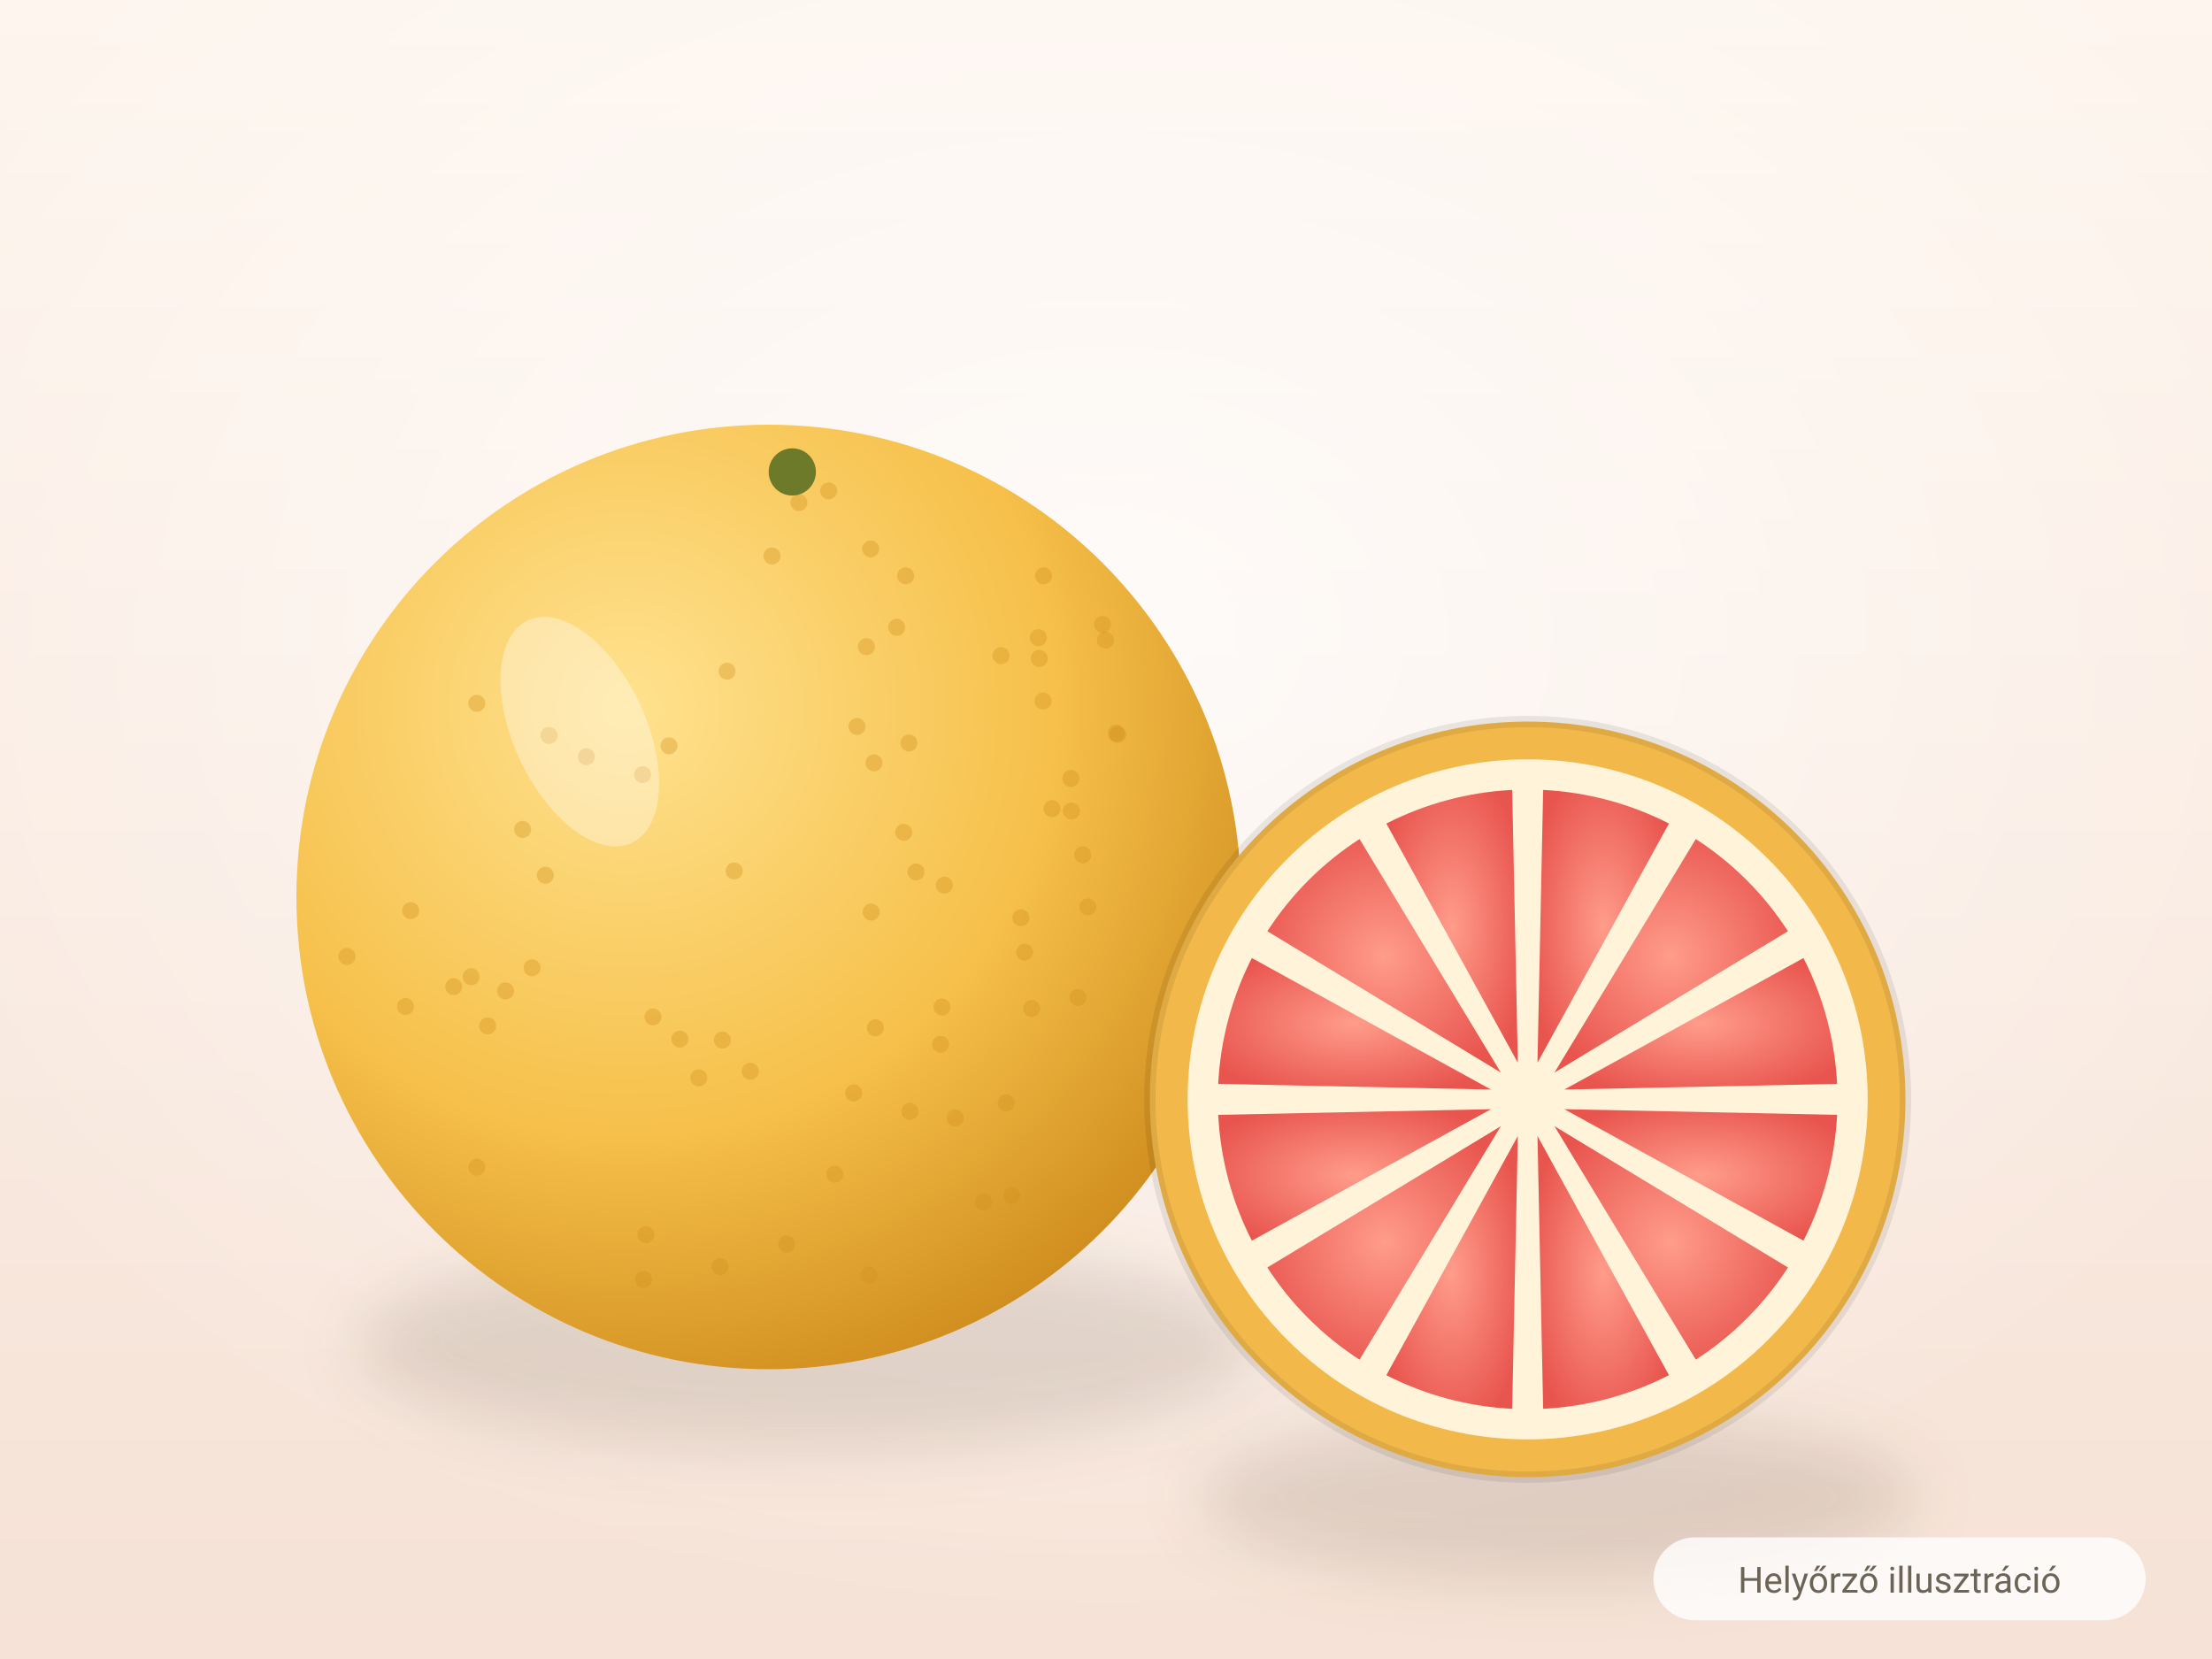
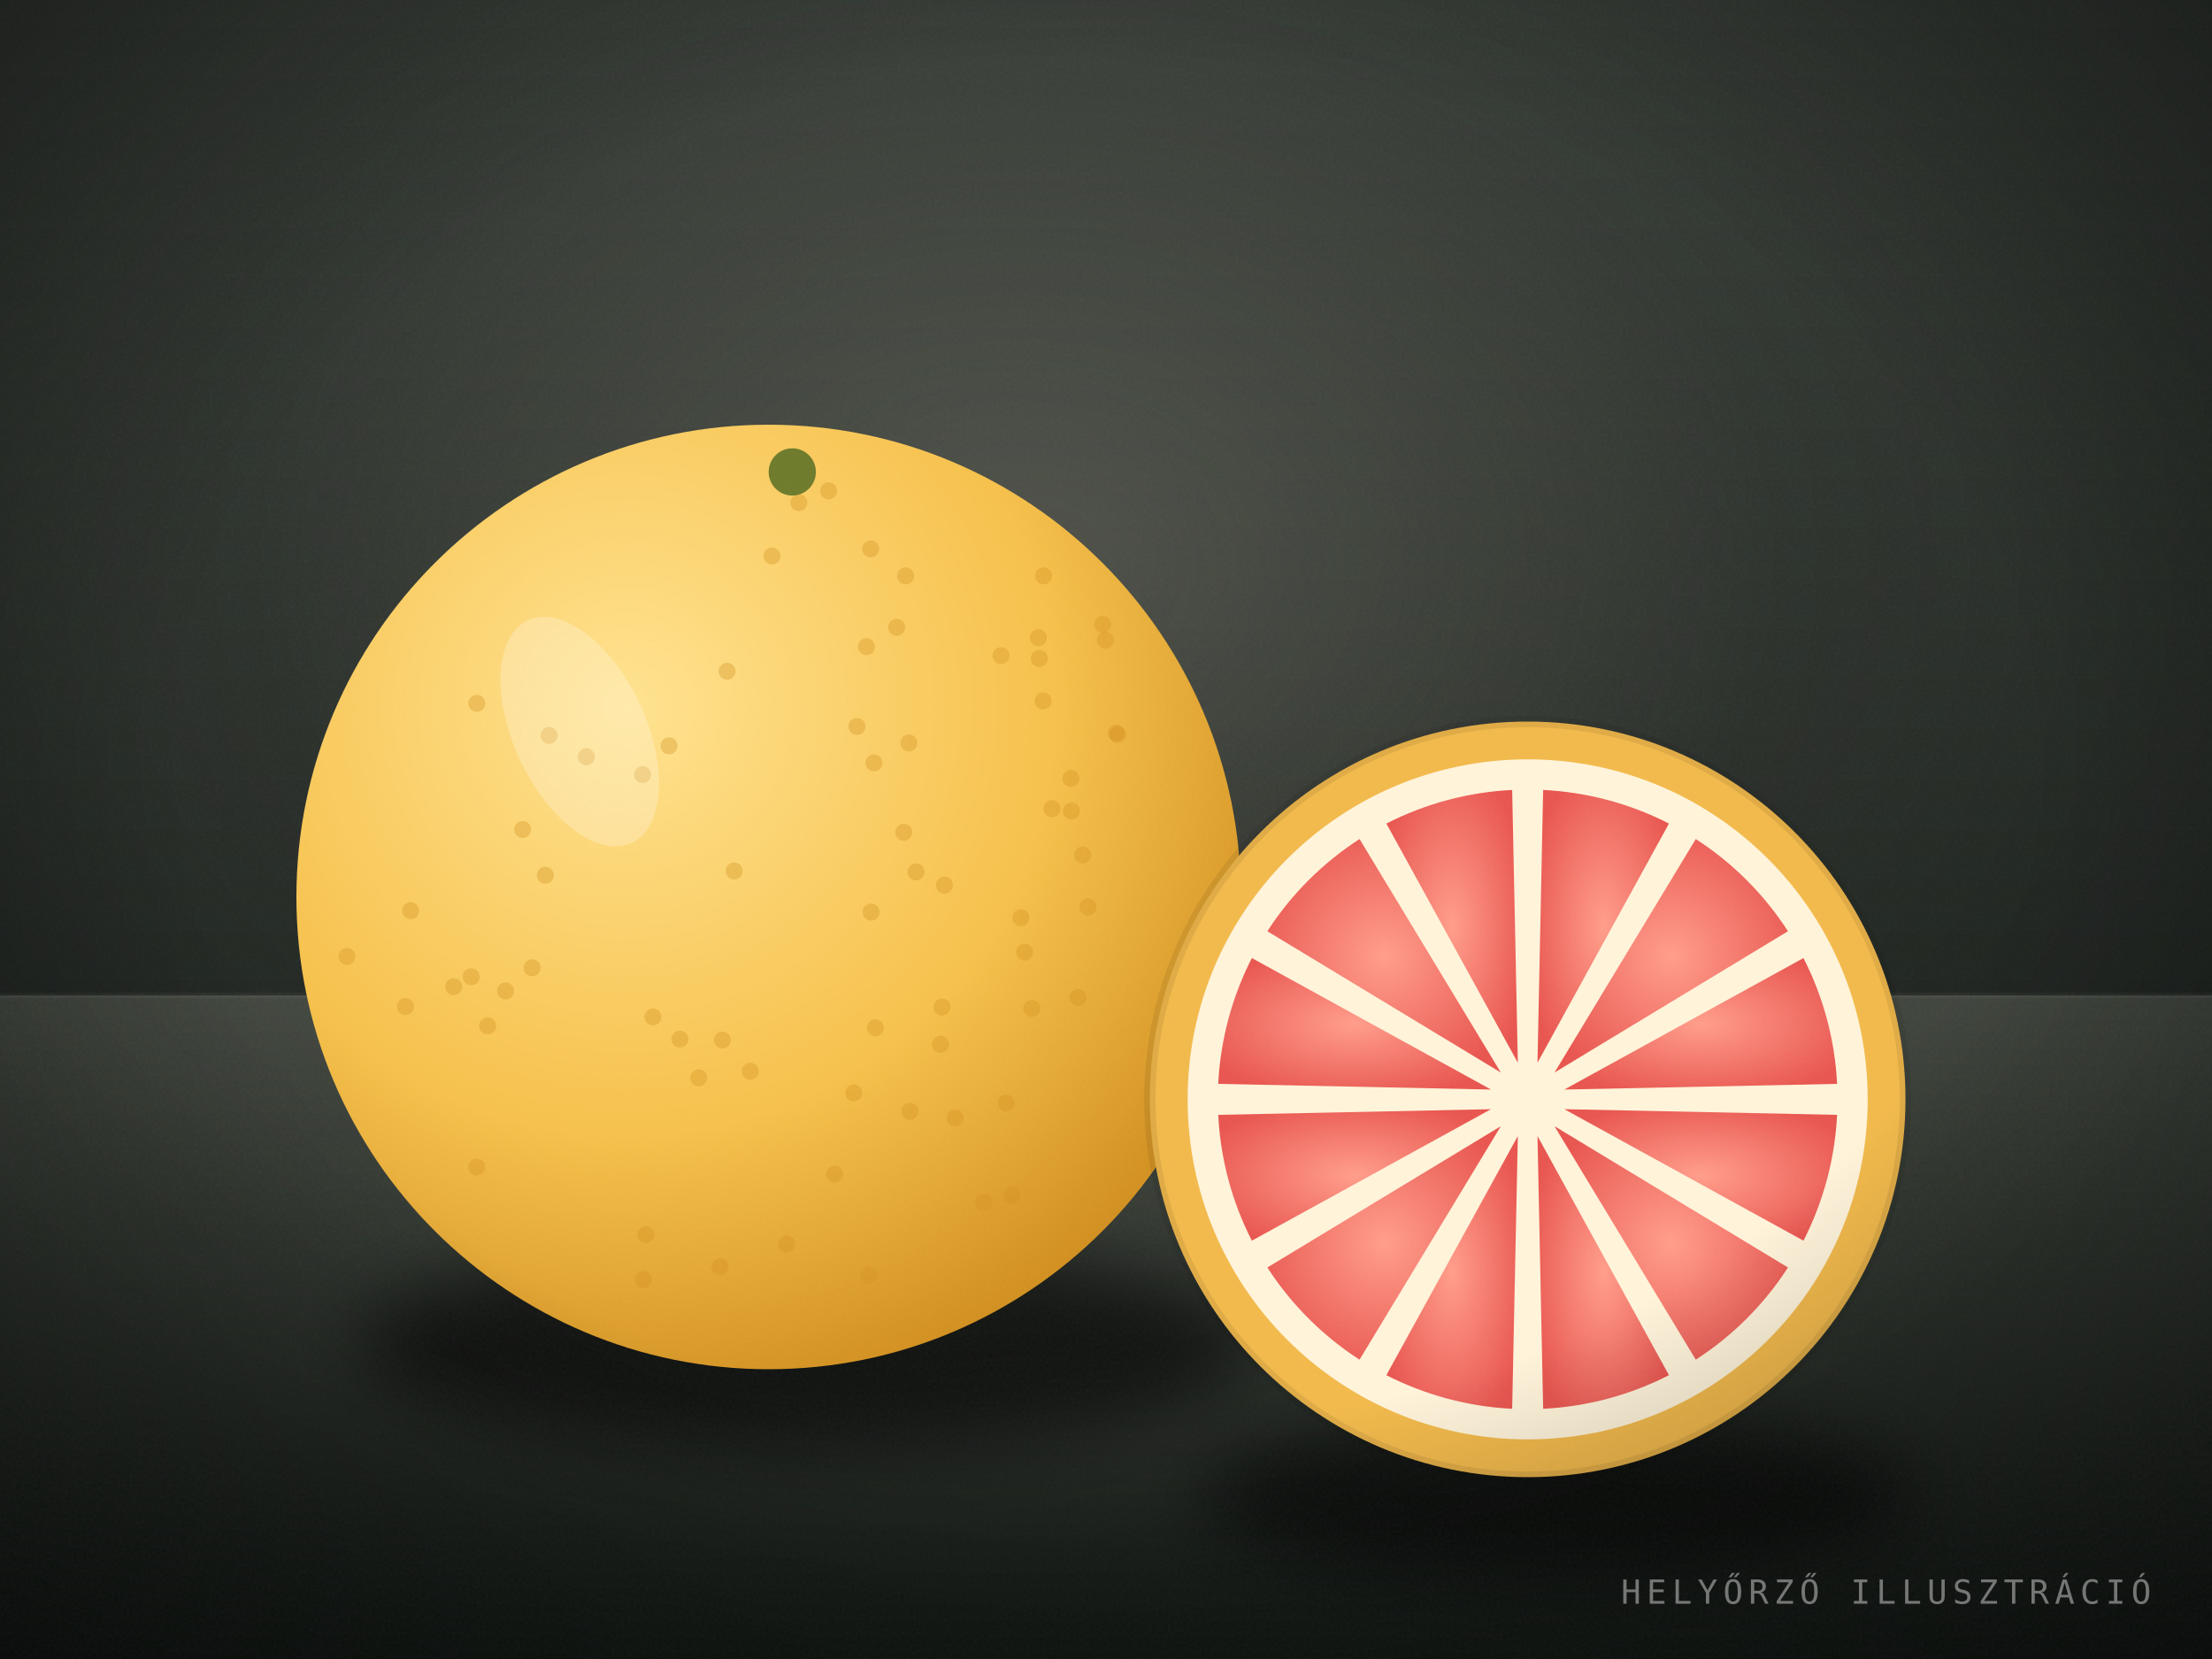
<svg xmlns="http://www.w3.org/2000/svg" viewBox="0 0 800 600" width="800" height="600" role="img">
  <defs>
    <linearGradient id="bg" x1="0" y1="0" x2="0" y2="1">
-       <stop offset="0" stop-color="#FDF5EE" />
-       <stop offset="1" stop-color="#F6E2D6" />
+       <stop offset="0" stop-color="#2d332e" />
+       <stop offset="1" stop-color="#0d120f" />
    </linearGradient>
-     <radialGradient id="glow" cx="50%" cy="38%" r="60%">
-       <stop offset="0" stop-color="#fff" stop-opacity="0.75" />
-       <stop offset="1" stop-color="#fff" stop-opacity="0" />
+     <linearGradient id="floor" x1="0" y1="0" x2="0" y2="1">
+       <stop offset="0" stop-color="#3b4039" />
+       <stop offset="1" stop-color="#101612" />
+     </linearGradient>
+     <radialGradient id="spot" cx="46%" cy="34%" r="62%">
+       <stop offset="0" stop-color="#fff6df" stop-opacity="0.2" />
+       <stop offset="0.55" stop-color="#fff6df" stop-opacity="0.05" />
+       <stop offset="1" stop-color="#fff6df" stop-opacity="0" />
+     </radialGradient>
+     <radialGradient id="vig" cx="50%" cy="45%" r="75%">
+       <stop offset="0.55" stop-color="#000" stop-opacity="0" />
+       <stop offset="1" stop-color="#000" stop-opacity="0.55" />
    </radialGradient>
    <filter id="soft" x="-50%" y="-50%" width="200%" height="200%">
-       <feGaussianBlur stdDeviation="9" />
+       <feGaussianBlur stdDeviation="10" />
+     </filter>
+     <filter id="grain">
+       <feTurbulence type="fractalNoise" baseFrequency="0.9" numOctaves="2" stitchTiles="stitch" />
+       <feColorMatrix values="0 0 0 0 1  0 0 0 0 1  0 0 0 0 1  0 0 0 0.5 0" />
    </filter>
    <radialGradient id="ct1" cx="35%" cy="30%" r="75%">
      <stop offset="0" stop-color="#FFE28F" />
      <stop offset="0.6" stop-color="#F6C04A" />
      <stop offset="1" stop-color="#D08E1E" />
    </radialGradient>
    <radialGradient id="ch2" cx="50%" cy="50%" r="60%">
      <stop offset="0" stop-color="#FF9C8A" />
      <stop offset="1" stop-color="#E8544E" />
    </radialGradient>
  </defs>
  <rect width="800" height="600" fill="url(#bg)" />
-   <rect width="800" height="600" fill="url(#glow)" />
+   <rect y="360" width="800" height="240" fill="url(#floor)" />
+   <rect y="359" width="800" height="2" fill="#ffffff" opacity="0.04" />
+   <rect width="800" height="600" fill="url(#spot)" />
  <g transform="translate(400 300) scale(1.22) translate(-400 -300)">
-     <ellipse cx="311.2" cy="453" rx="133" ry="30.8" fill="#3b2f1e" opacity="0.13" filter="url(#soft)" />
+     <ellipse cx="311.2" cy="453" rx="133" ry="30.8" fill="#000" opacity="0.6" filter="url(#soft)" />
    <g transform="translate(300 320) rotate(0) scale(140)">
      <ellipse rx="1" ry="1" fill="url(#ct1)" />
      <circle cx="0.038" cy="0.735" r="0.018" fill="#D08E1E" opacity="0.35" />
      <circle cx="0.367" cy="0.233" r="0.018" fill="#D08E1E" opacity="0.35" />
      <circle cx="-0.618" cy="0.572" r="0.018" fill="#D08E1E" opacity="0.35" />
      <circle cx="0.207" cy="-0.53" r="0.018" fill="#D08E1E" opacity="0.35" />
      <circle cx="0.395" cy="0.468" r="0.018" fill="#D08E1E" opacity="0.35" />
      <circle cx="-0.073" cy="-0.055" r="0.018" fill="#D08E1E" opacity="0.35" />
      <circle cx="-0.039" cy="0.369" r="0.018" fill="#D08E1E" opacity="0.35" />
      <circle cx="-0.595" cy="0.273" r="0.018" fill="#D08E1E" opacity="0.35" />
      <circle cx="0.676" cy="0.021" r="0.018" fill="#D08E1E" opacity="0.35" />
      <circle cx="0.582" cy="-0.68" r="0.018" fill="#D08E1E" opacity="0.35" />
      <circle cx="0.707" cy="-0.577" r="0.018" fill="#D08E1E" opacity="0.35" />
      <circle cx="-0.501" cy="0.15" r="0.018" fill="#D08E1E" opacity="0.35" />
      <circle cx="0.127" cy="-0.86" r="0.018" fill="#D08E1E" opacity="0.35" />
      <circle cx="0.312" cy="-0.053" r="0.018" fill="#D08E1E" opacity="0.35" />
      <circle cx="-0.465" cy="-0.342" r="0.018" fill="#D08E1E" opacity="0.35" />
      <circle cx="0.299" cy="0.454" r="0.018" fill="#D08E1E" opacity="0.35" />
      <circle cx="0.271" cy="-0.571" r="0.018" fill="#D08E1E" opacity="0.35" />
      <circle cx="0.6" cy="-0.187" r="0.018" fill="#D08E1E" opacity="0.35" />
      <circle cx="-0.63" cy="0.169" r="0.018" fill="#D08E1E" opacity="0.35" />
      <circle cx="-0.769" cy="0.232" r="0.018" fill="#D08E1E" opacity="0.35" />
      <circle cx="0.14" cy="0.587" r="0.018" fill="#D08E1E" opacity="0.35" />
      <circle cx="0.372" cy="-0.025" r="0.018" fill="#D08E1E" opacity="0.35" />
      <circle cx="0.226" cy="0.277" r="0.018" fill="#D08E1E" opacity="0.35" />
      <circle cx="0.655" cy="0.213" r="0.018" fill="#D08E1E" opacity="0.35" />
      <circle cx="0.064" cy="-0.835" r="0.018" fill="#D08E1E" opacity="0.35" />
      <circle cx="0.217" cy="0.032" r="0.018" fill="#D08E1E" opacity="0.35" />
      <circle cx="-0.211" cy="-0.32" r="0.018" fill="#D08E1E" opacity="0.35" />
      <circle cx="0.736" cy="-0.347" r="0.018" fill="#D08E1E" opacity="0.35" />
      <circle cx="0.713" cy="-0.544" r="0.018" fill="#D08E1E" opacity="0.35" />
      <circle cx="-0.267" cy="-0.259" r="0.018" fill="#D08E1E" opacity="0.35" />
      <circle cx="0.297" cy="-0.326" r="0.018" fill="#D08E1E" opacity="0.35" />
      <circle cx="0.515" cy="0.632" r="0.018" fill="#D08E1E" opacity="0.35" />
      <circle cx="-0.188" cy="0.301" r="0.018" fill="#D08E1E" opacity="0.35" />
      <circle cx="0.18" cy="0.415" r="0.018" fill="#D08E1E" opacity="0.35" />
      <circle cx="0.187" cy="-0.361" r="0.018" fill="#D08E1E" opacity="0.35" />
      <circle cx="0.581" cy="-0.415" r="0.018" fill="#D08E1E" opacity="0.35" />
      <circle cx="-0.386" cy="-0.297" r="0.018" fill="#D08E1E" opacity="0.35" />
      <circle cx="-0.557" cy="0.199" r="0.018" fill="#D08E1E" opacity="0.35" />
      <circle cx="0.286" cy="-0.137" r="0.018" fill="#D08E1E" opacity="0.35" />
      <circle cx="0.534" cy="0.044" r="0.018" fill="#D08E1E" opacity="0.35" />
      <circle cx="-0.26" cy="0.715" r="0.018" fill="#D08E1E" opacity="0.35" />
      <circle cx="-0.265" cy="0.81" r="0.018" fill="#D08E1E" opacity="0.35" />
      <circle cx="0.571" cy="-0.549" r="0.018" fill="#D08E1E" opacity="0.35" />
      <circle cx="-0.618" cy="-0.41" r="0.018" fill="#D08E1E" opacity="0.35" />
      <circle cx="-0.103" cy="0.783" r="0.018" fill="#D08E1E" opacity="0.35" />
      <circle cx="0.64" cy="-0.251" r="0.018" fill="#D08E1E" opacity="0.35" />
      <circle cx="-0.667" cy="0.19" r="0.018" fill="#D08E1E" opacity="0.35" />
      <circle cx="0.364" cy="0.312" r="0.018" fill="#D08E1E" opacity="0.35" />
      <circle cx="-0.893" cy="0.126" r="0.018" fill="#D08E1E" opacity="0.35" />
      <circle cx="-0.098" cy="0.303" r="0.018" fill="#D08E1E" opacity="0.35" />
      <circle cx="0.503" cy="0.436" r="0.018" fill="#D08E1E" opacity="0.35" />
      <circle cx="0.007" cy="-0.722" r="0.018" fill="#D08E1E" opacity="0.35" />
      <circle cx="0.216" cy="-0.737" r="0.018" fill="#D08E1E" opacity="0.35" />
      <circle cx="0.29" cy="-0.68" r="0.018" fill="#D08E1E" opacity="0.35" />
      <circle cx="-0.245" cy="0.254" r="0.018" fill="#D08E1E" opacity="0.35" />
      <circle cx="0.557" cy="0.236" r="0.018" fill="#D08E1E" opacity="0.35" />
      <circle cx="-0.521" cy="-0.143" r="0.018" fill="#D08E1E" opacity="0.35" />
      <circle cx="-0.758" cy="0.029" r="0.018" fill="#D08E1E" opacity="0.35" />
      <circle cx="0.542" cy="0.117" r="0.018" fill="#D08E1E" opacity="0.35" />
      <circle cx="0.641" cy="-0.182" r="0.018" fill="#D08E1E" opacity="0.35" />
      <circle cx="0.223" cy="-0.284" r="0.018" fill="#D08E1E" opacity="0.35" />
      <circle cx="-0.148" cy="0.383" r="0.018" fill="#D08E1E" opacity="0.35" />
      <circle cx="0.212" cy="0.801" r="0.018" fill="#D08E1E" opacity="0.35" />
      <circle cx="0.665" cy="-0.089" r="0.018" fill="#D08E1E" opacity="0.35" />
      <circle cx="0.492" cy="-0.511" r="0.018" fill="#D08E1E" opacity="0.35" />
      <circle cx="0.573" cy="-0.505" r="0.018" fill="#D08E1E" opacity="0.35" />
      <circle cx="0.455" cy="0.646" r="0.018" fill="#D08E1E" opacity="0.35" />
      <circle cx="0.739" cy="-0.344" r="0.018" fill="#D08E1E" opacity="0.35" />
      <circle cx="-0.088" cy="-0.478" r="0.018" fill="#D08E1E" opacity="0.35" />
      <circle cx="-0.473" cy="-0.046" r="0.018" fill="#D08E1E" opacity="0.35" />
      <circle cx="0.05" cy="-0.9" r="0.05" fill="#6d7a2a" />
-       <ellipse cx="-0.4" cy="-0.35" rx="0.14" ry="0.26" transform="rotate(-25 -0.4 -0.35)" fill="#fff" opacity="0.35" />
+       <ellipse cx="-0.4" cy="-0.35" rx="0.14" ry="0.26" transform="rotate(-25 -0.4 -0.35)" fill="#fff" opacity="0.245" />
    </g>
-     <ellipse cx="533.96" cy="498" rx="106.4" ry="24.64" fill="#3b2f1e" opacity="0.13" filter="url(#soft)" />
+     <ellipse cx="533.96" cy="498" rx="106.4" ry="24.64" fill="#000" opacity="0.6" filter="url(#soft)" />
    <g transform="translate(525 380) rotate(0) scale(112)">
      <circle r="1" fill="#F2B94A" />
      <circle r="0.9" fill="#FFF3D9" />
      <path d="M0.097 0.026 L0.819 0.041 A0.82 0.82 0 0 1 0.73 0.374Z" fill="url(#ch2)" />
      <path d="M0.071 0.071 L0.689 0.445 A0.82 0.82 0 0 1 0.445 0.689Z" fill="url(#ch2)" />
      <path d="M0.026 0.097 L0.374 0.73 A0.82 0.82 0 0 1 0.041 0.819Z" fill="url(#ch2)" />
      <path d="M-0.026 0.097 L-0.041 0.819 A0.82 0.82 0 0 1 -0.374 0.73Z" fill="url(#ch2)" />
      <path d="M-0.071 0.071 L-0.445 0.689 A0.82 0.82 0 0 1 -0.689 0.445Z" fill="url(#ch2)" />
      <path d="M-0.097 0.026 L-0.73 0.374 A0.82 0.82 0 0 1 -0.819 0.041Z" fill="url(#ch2)" />
      <path d="M-0.097 -0.026 L-0.819 -0.041 A0.82 0.82 0 0 1 -0.73 -0.374Z" fill="url(#ch2)" />
      <path d="M-0.071 -0.071 L-0.689 -0.445 A0.82 0.82 0 0 1 -0.445 -0.689Z" fill="url(#ch2)" />
      <path d="M-0.026 -0.097 L-0.374 -0.73 A0.82 0.82 0 0 1 -0.041 -0.819Z" fill="url(#ch2)" />
      <path d="M0.026 -0.097 L0.041 -0.819 A0.82 0.82 0 0 1 0.374 -0.73Z" fill="url(#ch2)" />
      <path d="M0.071 -0.071 L0.445 -0.689 A0.82 0.82 0 0 1 0.689 -0.445Z" fill="url(#ch2)" />
      <path d="M0.097 -0.026 L0.73 -0.374 A0.82 0.82 0 0 1 0.819 -0.041Z" fill="url(#ch2)" />
      <circle r="0.07" fill="#FFF3D9" />
      <circle r="1" fill="none" stroke="#000" stroke-opacity="0.08" stroke-width="0.03" />
    </g>
  </g>
-   <g transform="translate(776 578)">
-     <rect x="-178" y="-22" width="178" height="30" rx="15" fill="#fff" opacity="0.8" />
-     <text x="-89" y="-2" text-anchor="middle" font-family="system-ui, -apple-system, Segoe UI, Roboto, sans-serif" font-size="13" fill="#6b6457">Helyőrző illusztráció</text>
-   </g>
+   <rect width="800" height="600" fill="url(#vig)" />
+   <rect width="800" height="600" filter="url(#grain)" opacity="0.07" />
+   <text x="778" y="580" text-anchor="end" font-family="ui-monospace, SFMono-Regular, Menlo, monospace" font-size="12" letter-spacing="2" fill="#ffffff" fill-opacity="0.42">HELYŐRZŐ ILLUSZTRÁCIÓ</text>
</svg>
